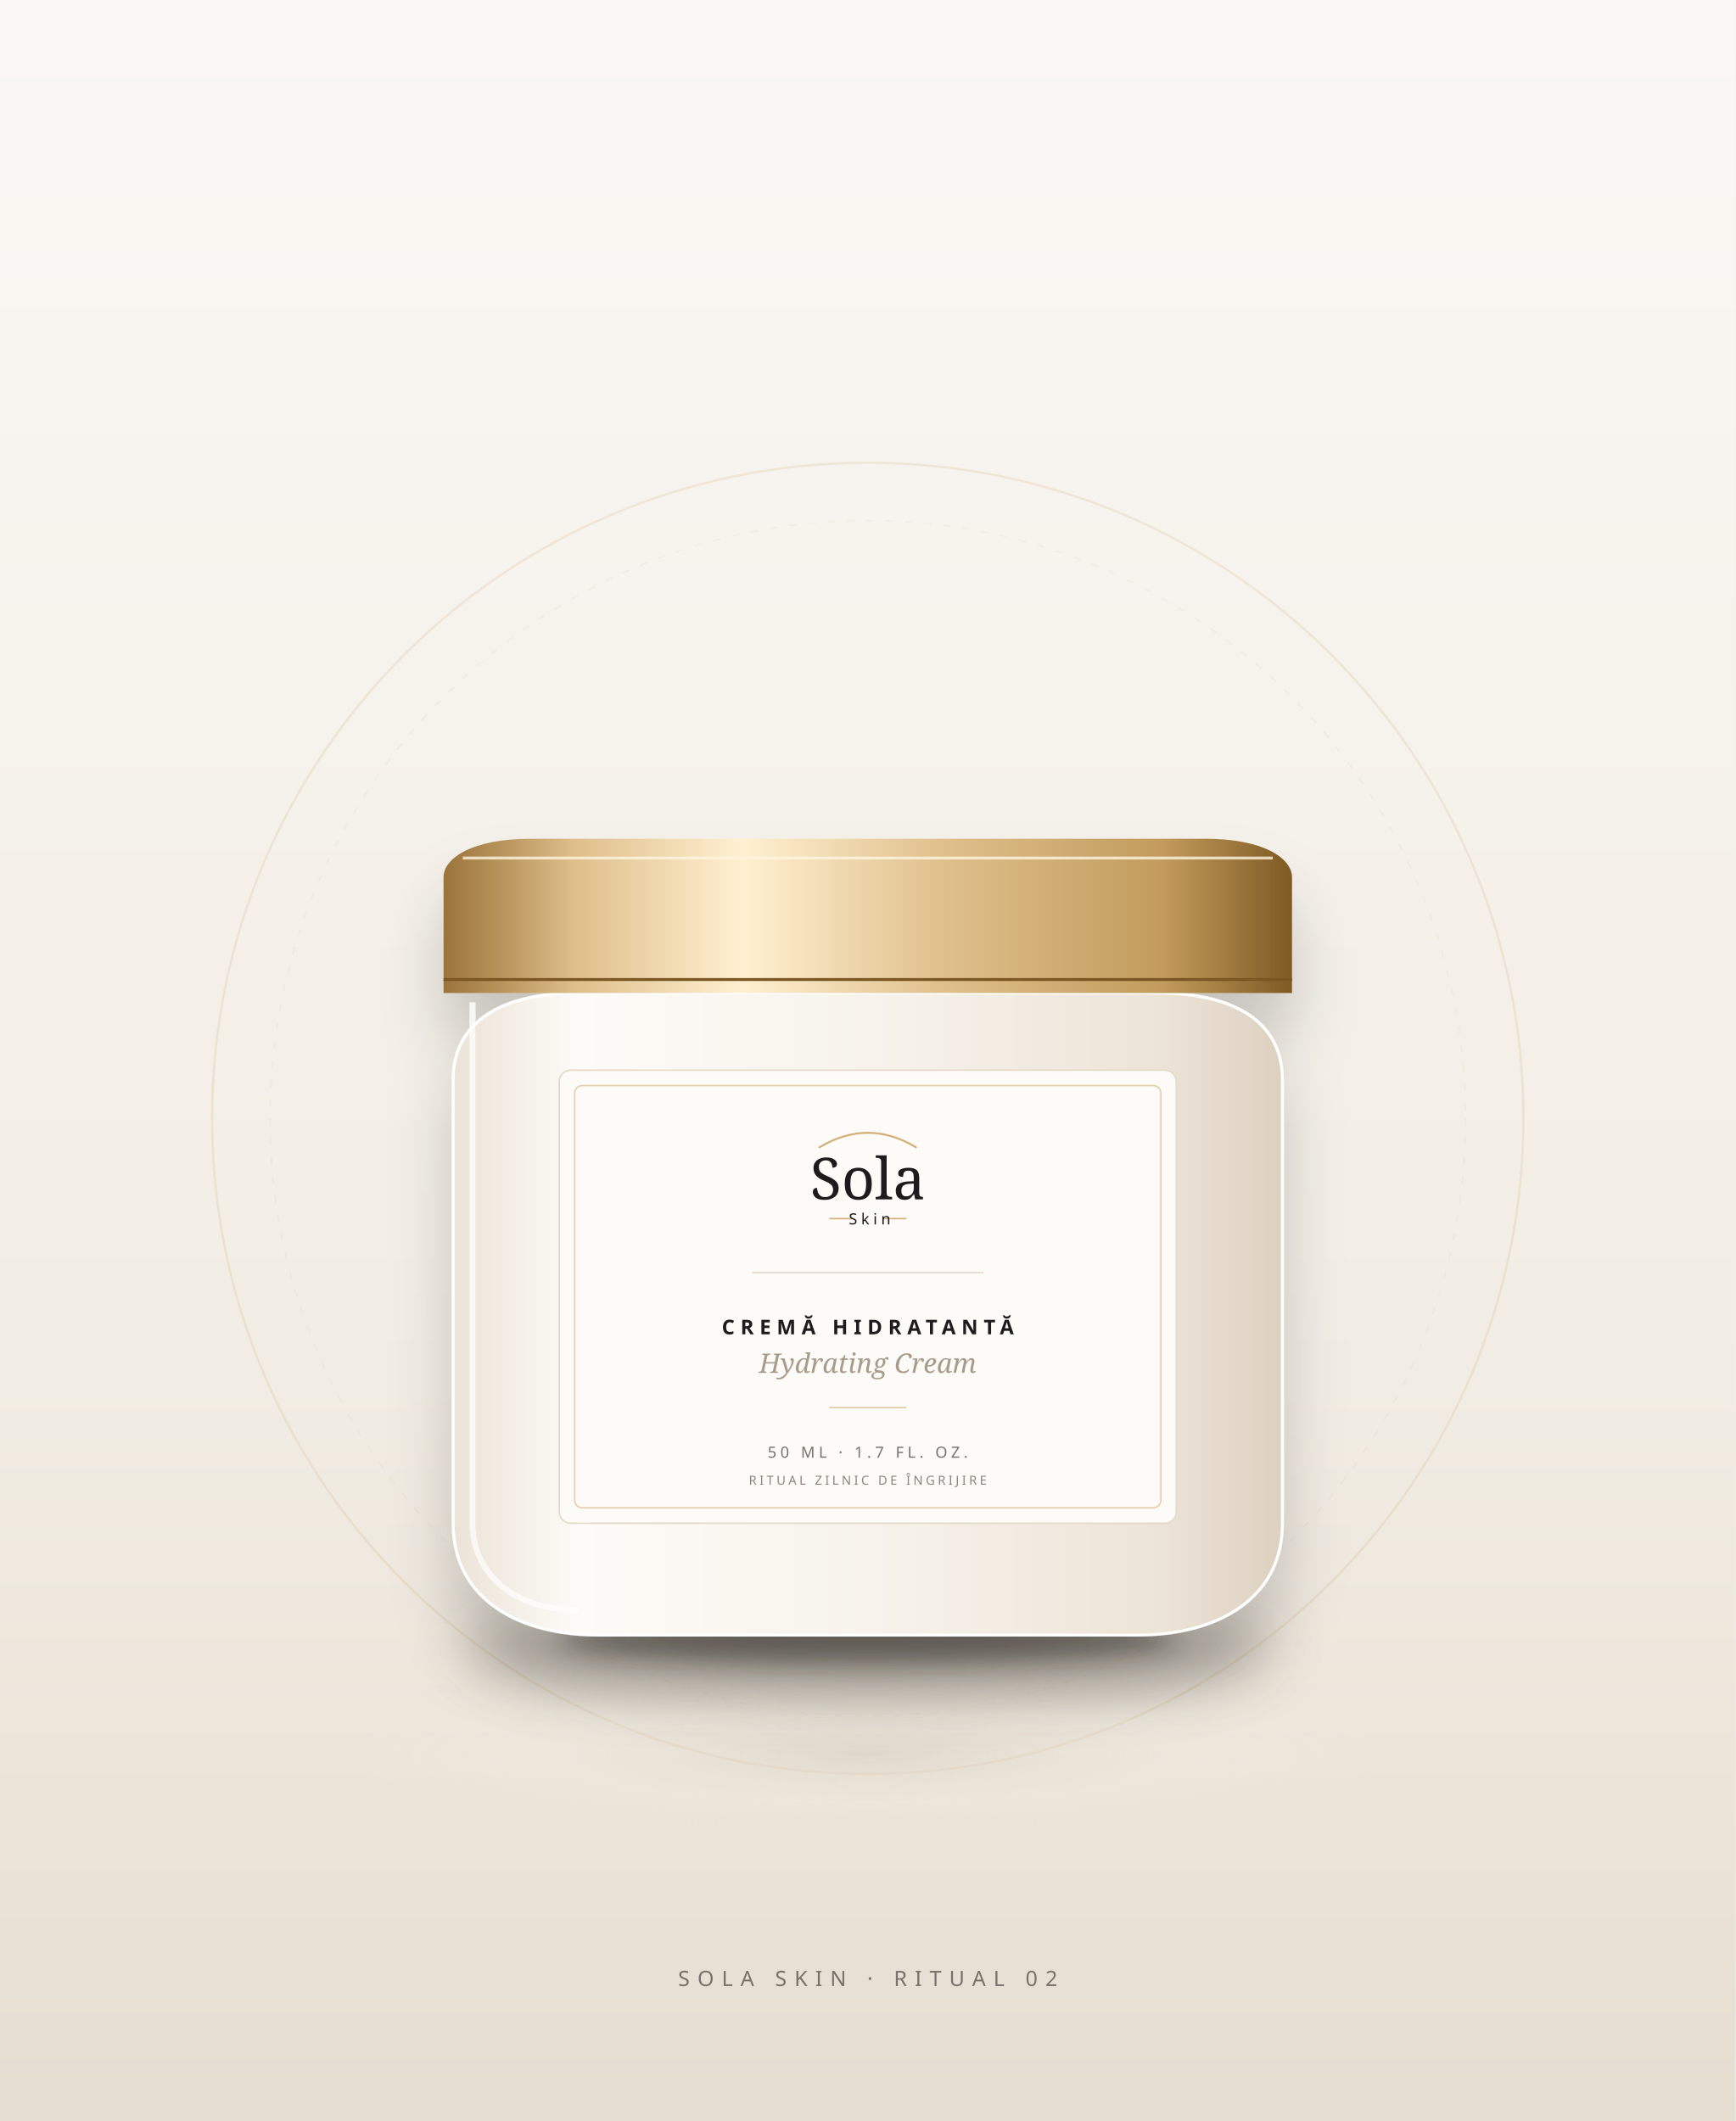
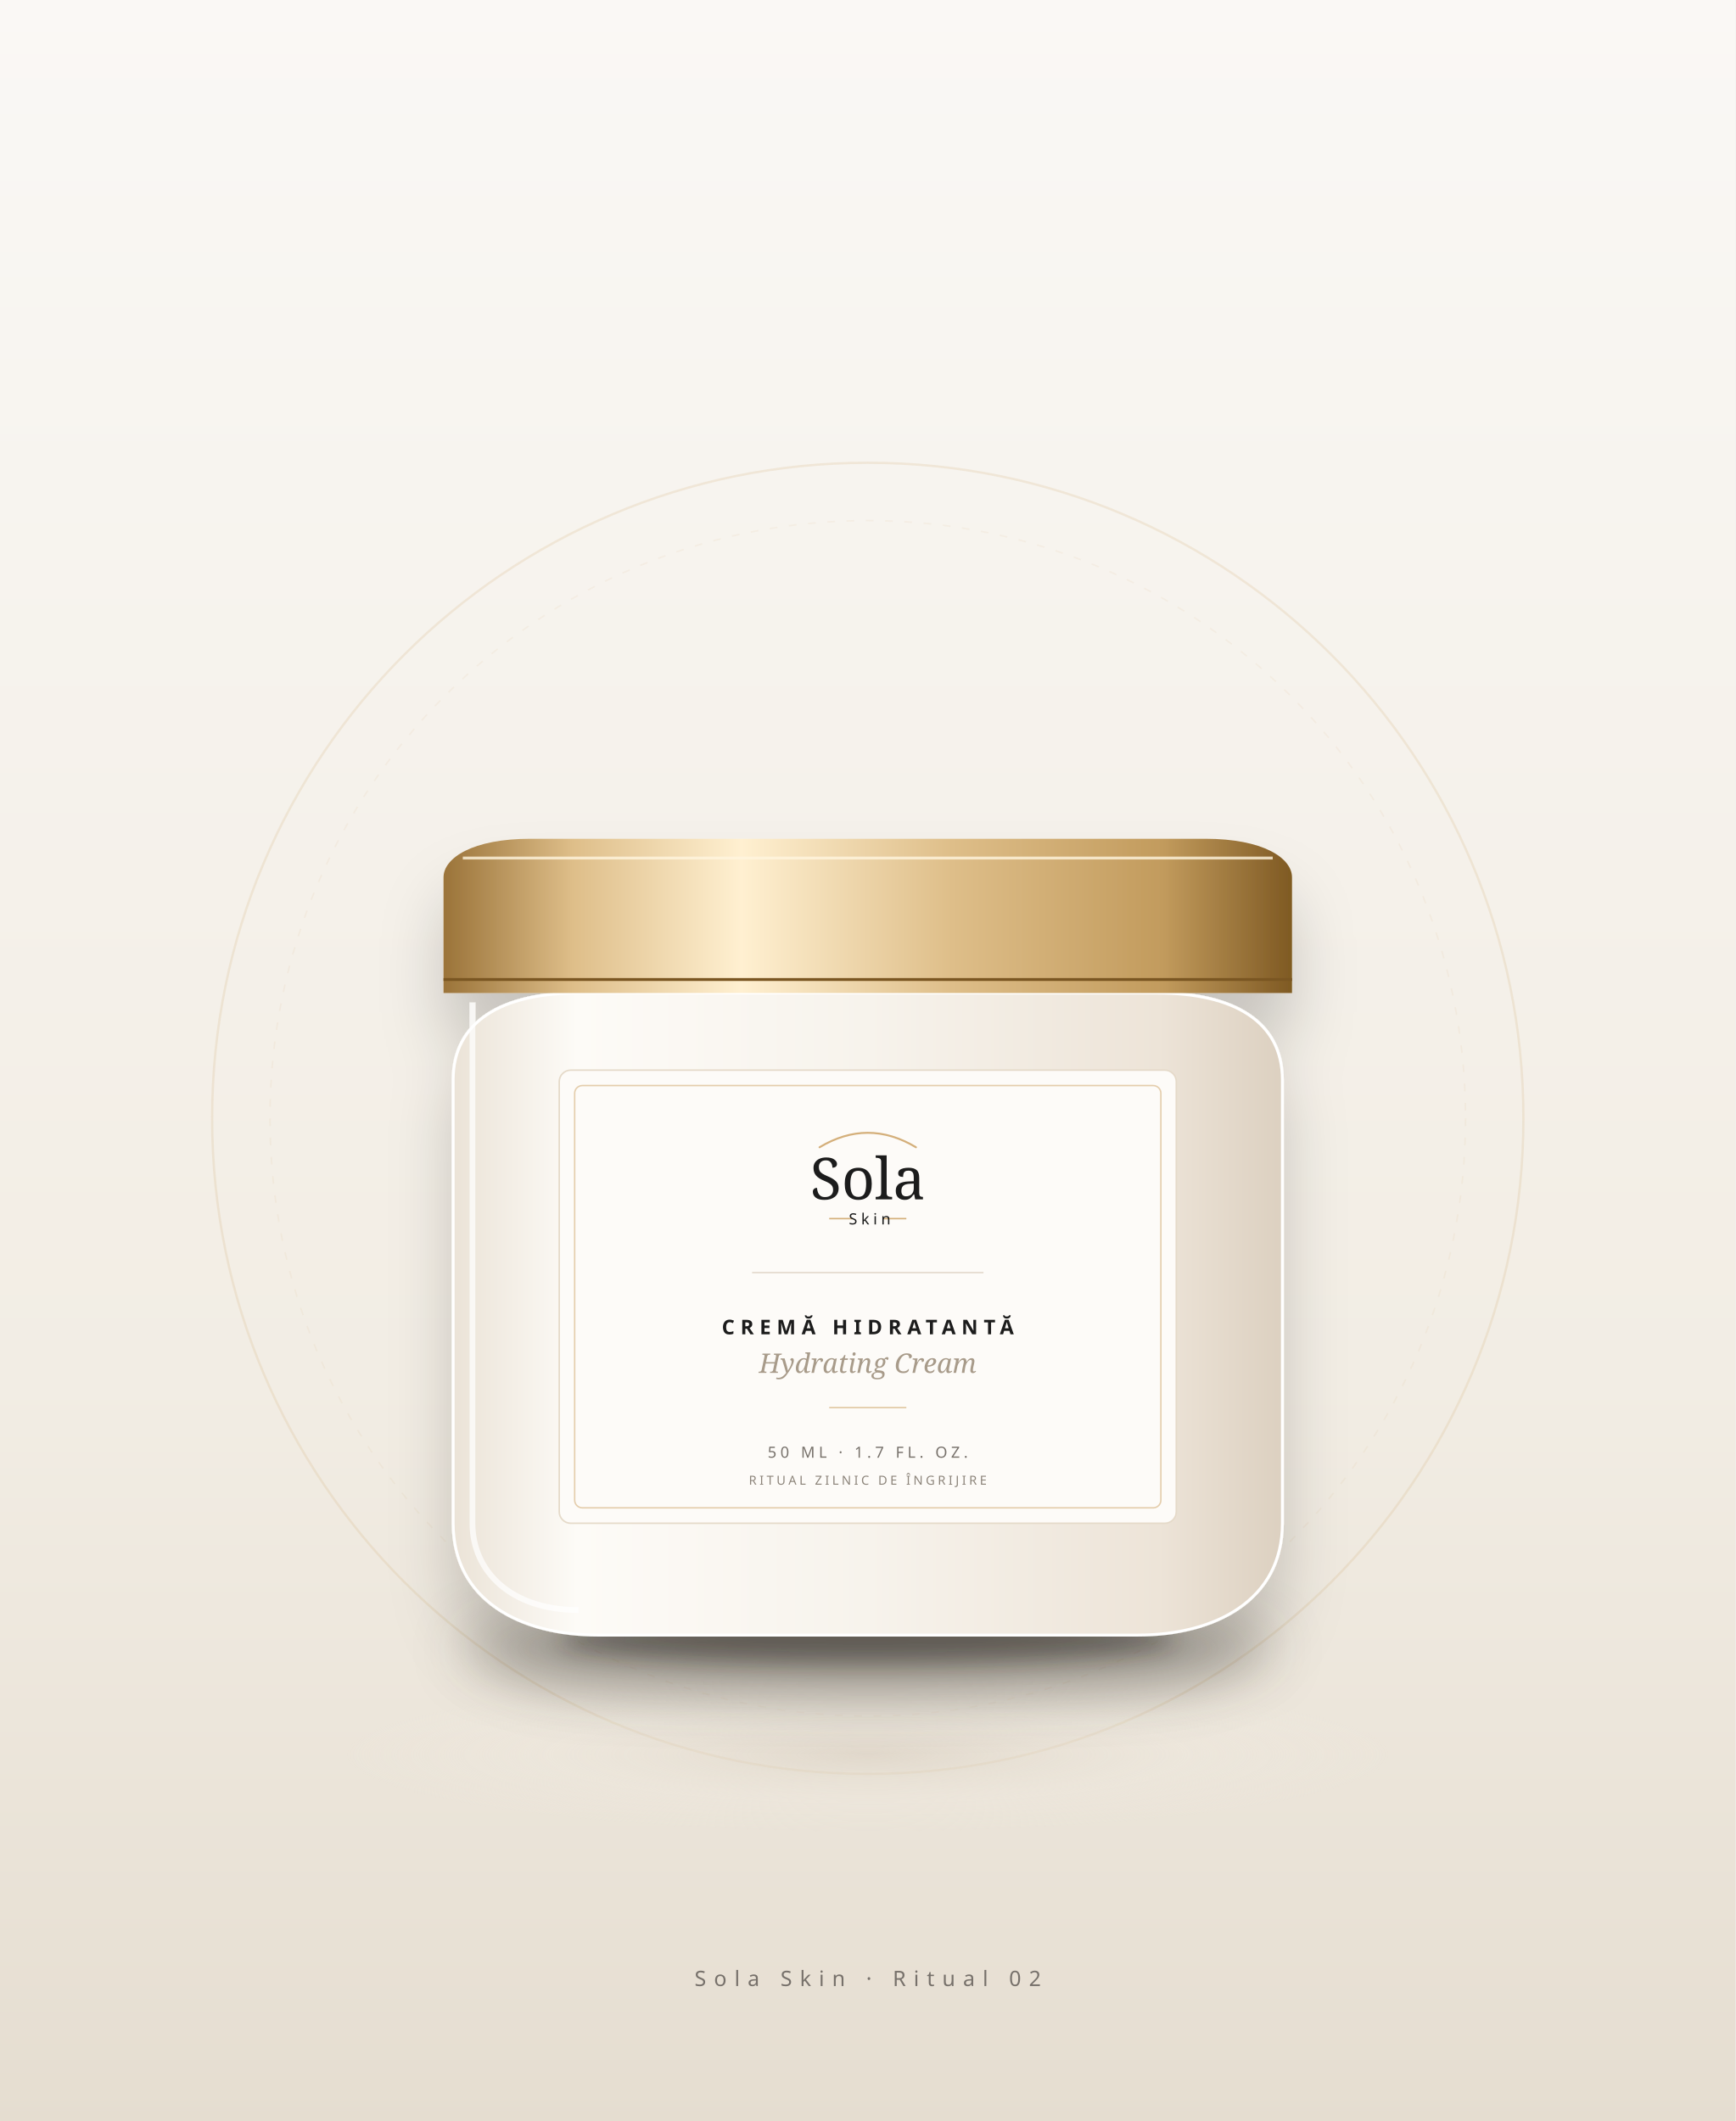
<svg xmlns="http://www.w3.org/2000/svg" viewBox="0 0 900 1100" width="900" height="1100">
  <defs>
    <linearGradient id="bgGradCream" x1="0%" y1="0%" x2="0%" y2="100%">
      <stop offset="0%" stop-color="#FAF8F5" />
      <stop offset="65%" stop-color="#F2EDE4" />
      <stop offset="100%" stop-color="#E5DDD0" />
    </linearGradient>
    <linearGradient id="goldLid" x1="0%" y1="0%" x2="100%" y2="0%">
      <stop offset="0%" stop-color="#9C753B" />
      <stop offset="15%" stop-color="#DEBE89" />
      <stop offset="35%" stop-color="#FFF0D1" />
      <stop offset="60%" stop-color="#DEBE89" />
      <stop offset="85%" stop-color="#C29B5D" />
      <stop offset="100%" stop-color="#805B24" />
    </linearGradient>
    <linearGradient id="jarBody" x1="0%" y1="0%" x2="100%" y2="0%">
      <stop offset="0%" stop-color="#EBE3D7" />
      <stop offset="15%" stop-color="#FDFBF7" />
      <stop offset="50%" stop-color="#F7F3EC" />
      <stop offset="85%" stop-color="#EDE4D8" />
      <stop offset="100%" stop-color="#DCD0C0" />
    </linearGradient>
    <radialGradient id="jarPedestal" cx="50%" cy="50%" r="50%">
      <stop offset="0%" stop-color="#D9CFC1" stop-opacity="0.6" />
      <stop offset="60%" stop-color="#EFE9DF" stop-opacity="0.3" />
      <stop offset="100%" stop-color="#EFE9DF" stop-opacity="0" />
    </radialGradient>
    <filter id="softShadowJar" x="-20%" y="-20%" width="140%" height="150%">
      <feGaussianBlur in="SourceAlpha" stdDeviation="16" />
      <feOffset dx="0" dy="24" result="offsetblur" />
      <feComponentTransfer>
        <feFuncA type="linear" slope="0.18" />
      </feComponentTransfer>
      <feMerge>
        <feMergeNode />
        <feMergeNode in="SourceGraphic" />
      </feMerge>
    </filter>
  </defs>
  <rect width="900" height="1100" fill="url(#bgGradCream)" />
  <circle cx="450" cy="580" r="340" fill="none" stroke="#D4AF7A" stroke-opacity="0.2" stroke-width="1.2" />
  <circle cx="450" cy="580" r="310" fill="none" stroke="#D4AF7A" stroke-opacity="0.1" stroke-width="0.8" stroke-dasharray="4 6" />
  <ellipse cx="450" cy="910" rx="270" ry="40" fill="url(#jarPedestal)" />
  <ellipse cx="450" cy="855" rx="210" ry="24" fill="#3E382E" opacity="0.34" filter="blur(14px)" />
  <ellipse cx="450" cy="850" rx="160" ry="12" fill="#201C17" opacity="0.45" filter="blur(6px)" />
  <g filter="url(#softShadowJar)">
    <path d="M 235 560 C 235 530, 260 515, 300 515 L 600 515 C 640 515, 665 530, 665 560 L 665 790 C 665 830, 630 848, 590 848 L 310 848 C 270 848, 235 830, 235 790 Z" fill="url(#jarBody)" stroke="#FFFFFF" stroke-width="1.5" />
    <path d="M 245 520 L 245 790 C 245 815, 265 835, 300 835" stroke="#FFFFFF" stroke-width="3" fill="none" opacity="0.7" />
    <rect x="290" y="555" width="320" height="235" rx="6" fill="#FDFBF8" stroke="#E5DAC9" stroke-width="0.8" />
    <rect x="298" y="563" width="304" height="219" rx="4" fill="none" stroke="#D4AF7A" stroke-width="0.75" stroke-opacity="0.6" />
    <path d="M 425 595 Q 450 580 475 595" fill="none" stroke="#D4AF7A" stroke-width="1" stroke-linecap="round" />
    <text x="450" y="622" font-family="'Cormorant Garamond', Georgia, serif" font-size="30" font-weight="500" text-anchor="middle" fill="#1A1A1A">Sola</text>
    <line x1="430" y1="632" x2="442" y2="632" stroke="#D4AF7A" stroke-width="0.75" />
    <line x1="458" y1="632" x2="470" y2="632" stroke="#D4AF7A" stroke-width="0.75" />
    <text x="451" y="635" font-family="'Montserrat', sans-serif" font-size="8" letter-spacing="2" text-anchor="middle" fill="#1A1A1A">Skin</text>
    <line x1="390" y1="660" x2="510" y2="660" stroke="#E3DACD" stroke-width="0.75" />
    <text x="450" y="692" font-family="'Montserrat', sans-serif" font-size="10.5" font-weight="600" letter-spacing="3" text-anchor="middle" fill="#1A1A1A">CREMĂ HIDRATANTĂ</text>
    <text x="450" y="712" font-family="'Cormorant Garamond', Georgia, serif" font-style="italic" font-size="14" text-anchor="middle" fill="#A89B8A">Hydrating Cream</text>
    <line x1="430" y1="730" x2="470" y2="730" stroke="#D4AF7A" stroke-width="0.5" />
    <text x="450" y="756" font-family="'Montserrat', sans-serif" font-size="8" font-weight="500" letter-spacing="2" text-anchor="middle" fill="#77716B">50 ML · 1.7 FL. OZ.</text>
    <text x="450" y="770" font-family="'Montserrat', sans-serif" font-size="6.5" font-weight="400" letter-spacing="1.5" text-anchor="middle" fill="#8C847A">RITUAL ZILNIC DE ÎNGRIJIRE</text>
    <path d="M 230 455 C 230 445, 245 435, 275 435 L 625 435 C 655 435, 670 445, 670 455 L 670 515 L 230 515 Z" fill="url(#goldLid)" />
    <line x1="230" y1="508" x2="670" y2="508" stroke="#7A5620" stroke-width="1.5" />
    <line x1="240" y1="445" x2="660" y2="445" stroke="#FFF5DE" stroke-width="1.5" opacity="0.8" />
  </g>
-   <text x="450" y="1030" font-family="'Montserrat', sans-serif" font-size="11" font-weight="500" letter-spacing="4" text-anchor="middle" fill="#77716B">SOLA SKIN · RITUAL 02</text>
+   <text x="450" y="1030" font-family="'Montserrat', sans-serif" font-size="11" font-weight="500" letter-spacing="4" text-anchor="middle" fill="#77716B">Sola Skin · Ritual 02</text>
</svg>
